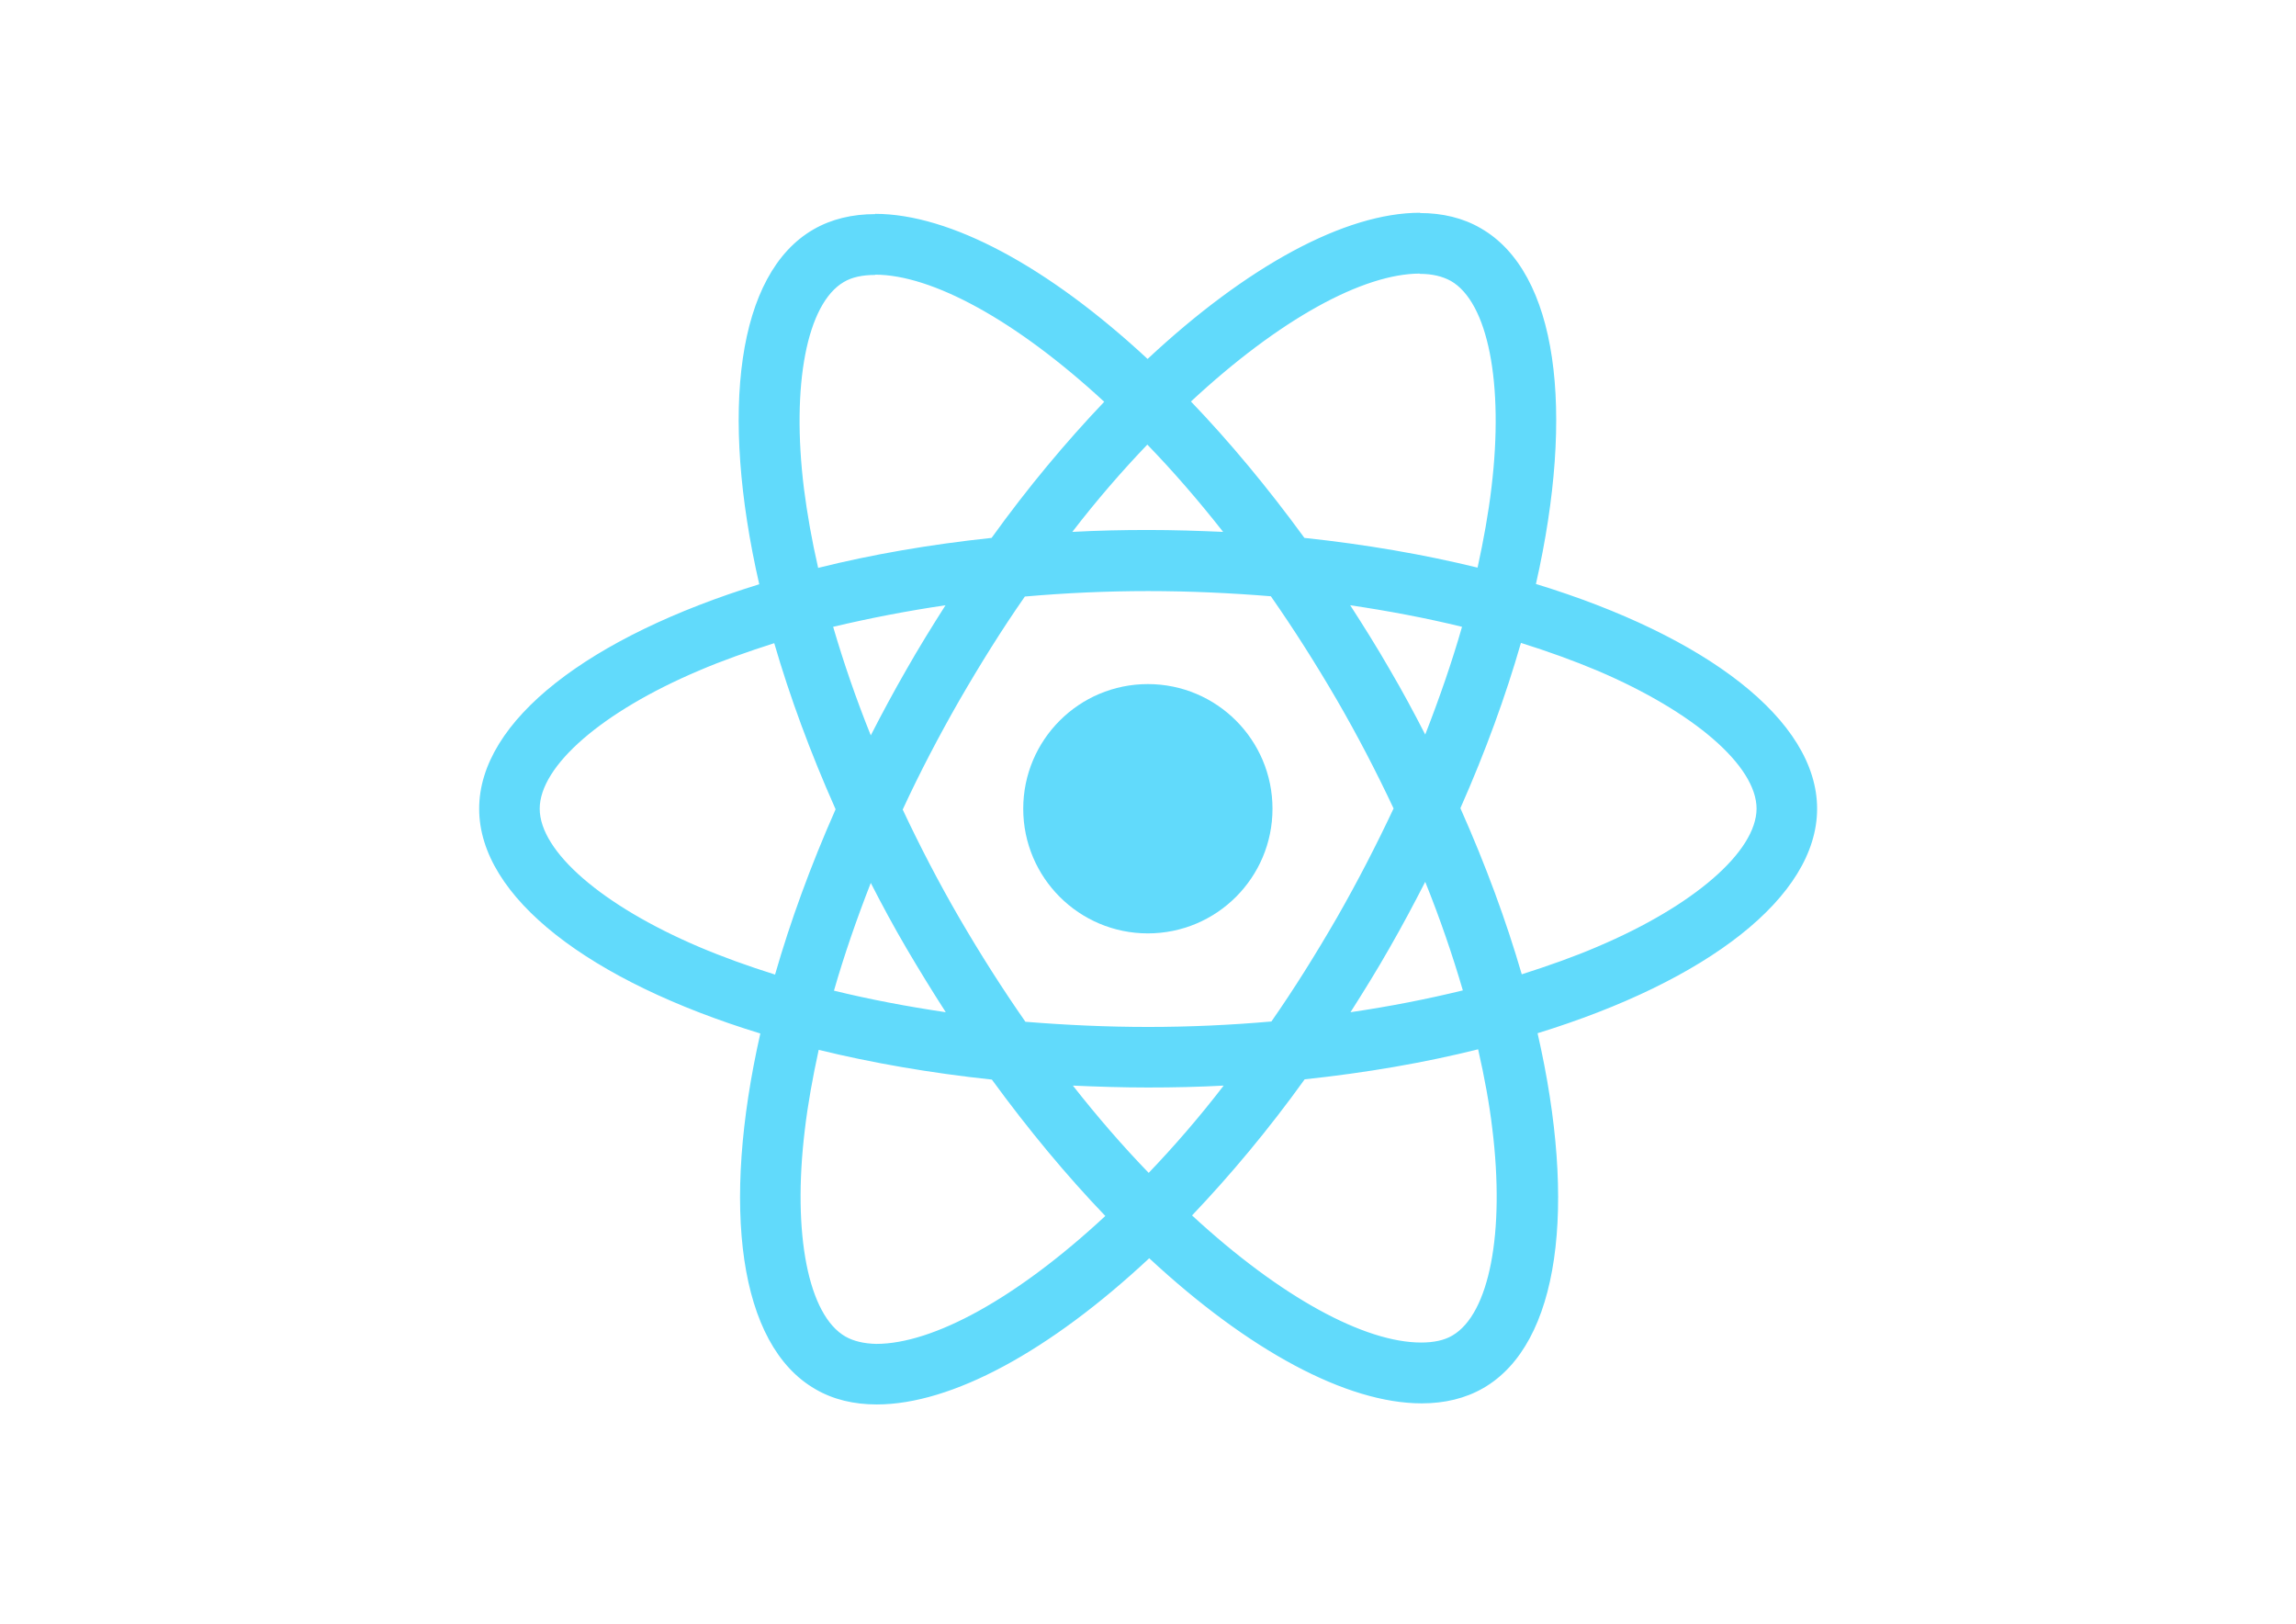
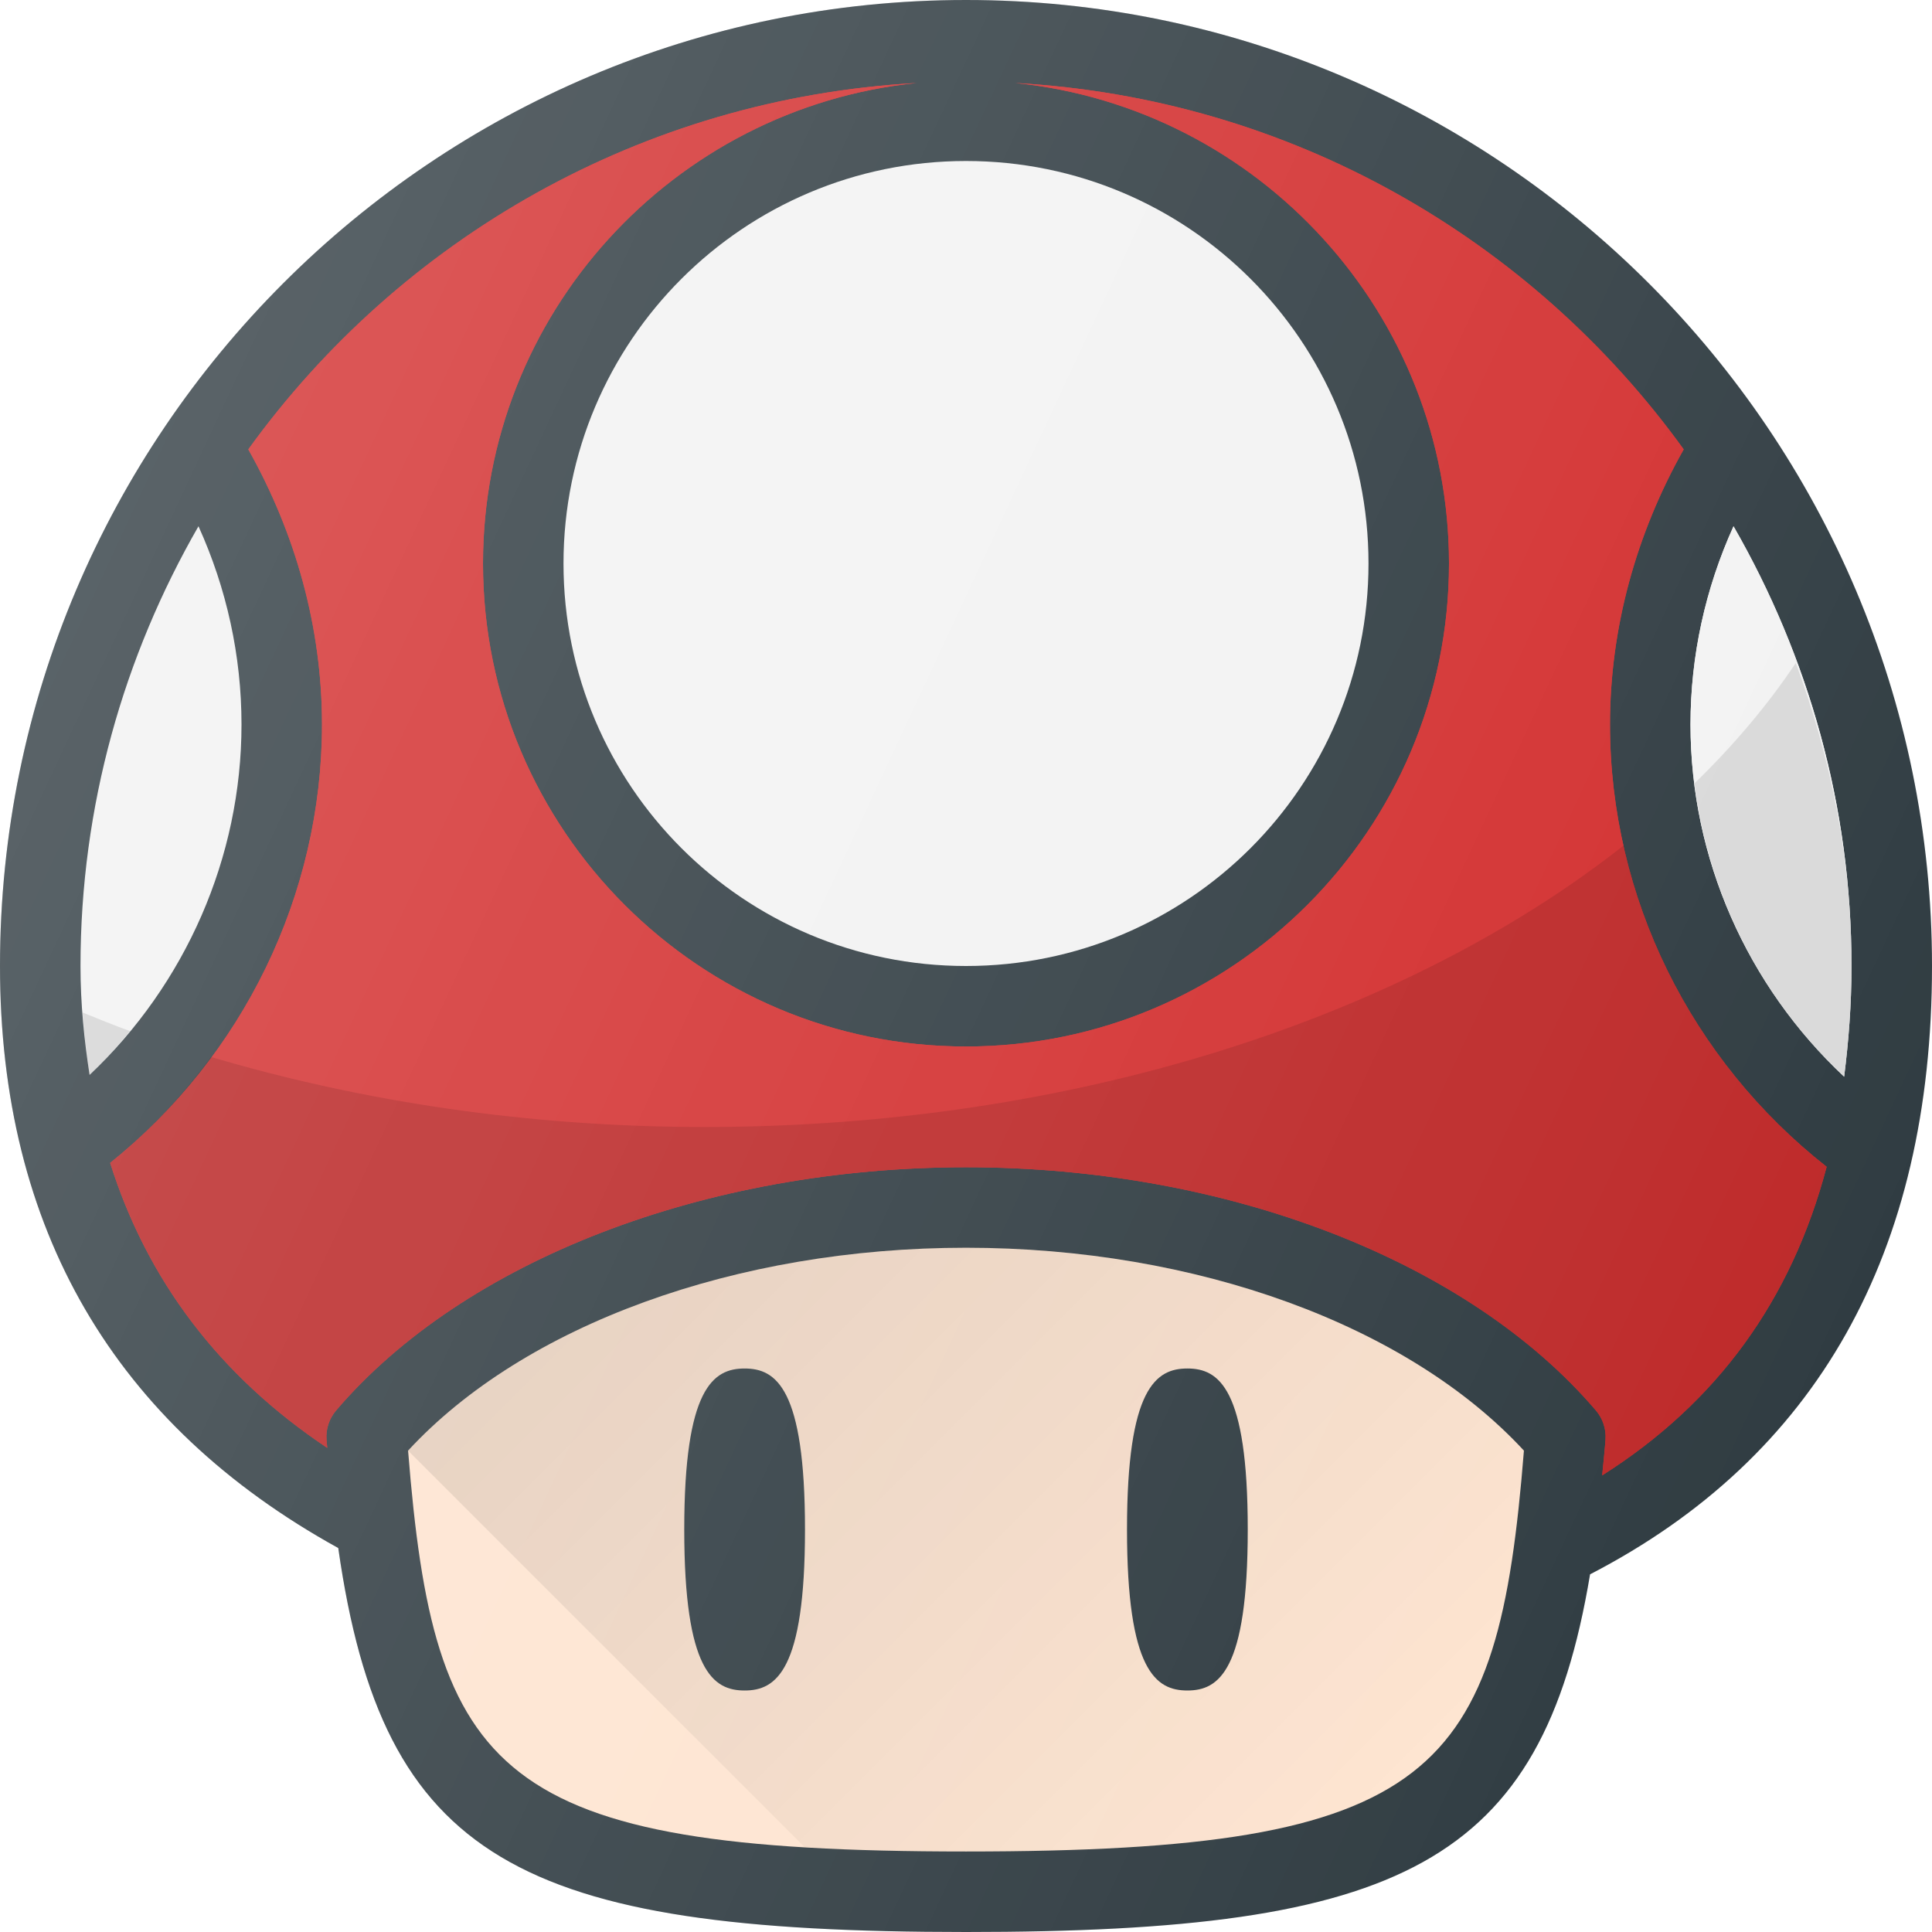
- <svg xmlns="http://www.w3.org/2000/svg" viewBox="0 0 841.9 595.3">
-   <g fill="#61DAFB">
-     <path d="M666.3 296.5c0-32.5-40.7-63.3-103.1-82.4 14.4-63.6 8-114.2-20.2-130.4-6.5-3.8-14.1-5.6-22.4-5.6v22.3c4.6 0 8.3.9 11.4 2.6 13.6 7.8 19.5 37.5 14.9 75.7-1.1 9.4-2.9 19.3-5.1 29.4-19.6-4.8-41-8.5-63.5-10.9-13.5-18.5-27.5-35.3-41.6-50 32.6-30.3 63.2-46.9 84-46.9V78c-27.5 0-63.5 19.6-99.9 53.6-36.4-33.8-72.4-53.2-99.9-53.2v22.3c20.7 0 51.4 16.5 84 46.6-14 14.7-28 31.4-41.3 49.9-22.6 2.4-44 6.1-63.6 11-2.3-10-4-19.7-5.2-29-4.7-38.2 1.1-67.9 14.6-75.8 3-1.8 6.9-2.6 11.5-2.6V78.5c-8.4 0-16 1.8-22.6 5.6-28.1 16.2-34.4 66.7-19.9 130.1-62.2 19.2-102.7 49.9-102.7 82.3 0 32.5 40.7 63.3 103.1 82.4-14.4 63.6-8 114.2 20.2 130.4 6.5 3.8 14.1 5.6 22.5 5.6 27.5 0 63.5-19.6 99.9-53.6 36.4 33.8 72.4 53.2 99.9 53.2 8.4 0 16-1.8 22.6-5.6 28.1-16.2 34.4-66.7 19.9-130.1 62-19.1 102.5-49.9 102.5-82.3zm-130.2-66.7c-3.7 12.9-8.3 26.2-13.5 39.5-4.1-8-8.4-16-13.1-24-4.6-8-9.5-15.8-14.4-23.4 14.2 2.1 27.9 4.7 41 7.9zm-45.8 106.5c-7.8 13.5-15.8 26.3-24.1 38.2-14.9 1.3-30 2-45.2 2-15.1 0-30.2-.7-45-1.9-8.3-11.9-16.4-24.6-24.2-38-7.6-13.1-14.5-26.4-20.8-39.8 6.2-13.4 13.2-26.8 20.7-39.9 7.8-13.5 15.8-26.3 24.1-38.2 14.9-1.3 30-2 45.2-2 15.1 0 30.2.7 45 1.9 8.3 11.9 16.4 24.6 24.2 38 7.6 13.1 14.5 26.4 20.8 39.8-6.3 13.4-13.2 26.8-20.7 39.9zm32.3-13c5.4 13.4 10 26.8 13.8 39.8-13.1 3.2-26.9 5.9-41.2 8 4.9-7.7 9.8-15.6 14.4-23.7 4.6-8 8.9-16.1 13-24.1zM421.2 430c-9.3-9.6-18.6-20.3-27.8-32 9 .4 18.2.7 27.5.7 9.4 0 18.7-.2 27.8-.7-9 11.7-18.3 22.4-27.5 32zm-74.4-58.9c-14.2-2.1-27.9-4.7-41-7.9 3.7-12.9 8.3-26.2 13.5-39.5 4.1 8 8.4 16 13.1 24 4.7 8 9.5 15.8 14.4 23.4zM420.7 163c9.3 9.6 18.6 20.3 27.8 32-9-.4-18.2-.7-27.5-.7-9.4 0-18.7.2-27.8.7 9-11.7 18.3-22.4 27.5-32zm-74 58.9c-4.9 7.7-9.8 15.6-14.4 23.7-4.6 8-8.9 16-13 24-5.4-13.4-10-26.8-13.8-39.8 13.1-3.1 26.9-5.8 41.2-7.9zm-90.5 125.2c-35.4-15.1-58.3-34.9-58.3-50.6 0-15.7 22.9-35.6 58.3-50.6 8.6-3.7 18-7 27.7-10.1 5.7 19.6 13.2 40 22.5 60.9-9.2 20.8-16.6 41.1-22.2 60.6-9.9-3.1-19.3-6.5-28-10.2zM310 490c-13.6-7.8-19.5-37.5-14.9-75.7 1.1-9.4 2.9-19.3 5.1-29.4 19.6 4.8 41 8.5 63.5 10.9 13.5 18.5 27.5 35.3 41.6 50-32.6 30.3-63.2 46.9-84 46.9-4.5-.1-8.3-1-11.3-2.7zm237.2-76.2c4.7 38.2-1.1 67.9-14.6 75.8-3 1.8-6.9 2.6-11.5 2.6-20.7 0-51.4-16.5-84-46.6 14-14.7 28-31.4 41.3-49.9 22.6-2.4 44-6.1 63.6-11 2.3 10.1 4.1 19.8 5.2 29.1zm38.5-66.7c-8.6 3.7-18 7-27.7 10.1-5.7-19.6-13.2-40-22.5-60.9 9.2-20.8 16.6-41.1 22.2-60.6 9.9 3.1 19.3 6.5 28.1 10.2 35.4 15.1 58.3 34.9 58.3 50.6-.1 15.7-23 35.6-58.4 50.6zM320.8 78.4z" />
-     <circle cx="420.9" cy="296.5" r="45.7" />
-     <path d="M520.5 78.1z" />
+ <svg xmlns="http://www.w3.org/2000/svg" version="1.1" id="Capa_1" x="0px" y="0px" viewBox="0 0 512 512" style="enable-background:new 0 0 512 512;" xml:space="preserve">
+   <path style="fill:#303C42;" d="M512,256C512,114.844,397.167,0,256,0S0,114.844,0,256c0,69.727,30.309,121.482,89.641,154.245  C101.427,492.888,137.385,512,256,512c115.302,0,152.566-17.882,165.385-94.788C481.357,386.198,512,332.13,512,256z" />
+   <path id="SVGCleanerId_0" style="fill:#F2F2F2;" d="M488.715,285.333C463.018,261.271,448,227.522,448,192  c0-18.168,3.918-36.04,11.402-52.533c19.776,34.38,31.264,74.103,31.264,116.533C490.667,266.32,489.895,275.995,488.715,285.333z" />
+   <g>
+     <circle style="fill:#F2F2F2;" cx="256" cy="149.333" r="106.667" />
+     <path style="fill:#F2F2F2;" d="M52.598,139.467C60.082,155.96,64,173.832,64,192c0,35.251-14.844,68.836-40.258,92.868   c-1.428-9.247-2.409-18.764-2.409-28.868C21.333,213.57,32.822,173.848,52.598,139.467z" />
  </g>
+   <path style="fill:#FEE4D0;" d="M256,490.667c-124.896,0-140.979-20.281-147.854-106.24c30.708-33.25,86.833-53.76,147.854-53.76  s117.146,20.51,147.854,53.76C396.979,470.385,380.896,490.667,256,490.667z" />
+   <path id="SVGCleanerId_1" style="fill:#D32F2F;" d="M424.6,390.984c0.292-3.152,0.632-6.142,0.879-9.453  c0.208-2.802-0.708-5.573-2.521-7.719c-33.938-39.771-97.917-64.479-166.958-64.479s-133.021,24.708-166.958,64.479  c-1.813,2.146-2.729,4.917-2.521,7.719c0.057,0.76,0.143,1.418,0.202,2.169c-28.641-19.128-47.729-44.467-57.525-75.514  C64.376,279.922,85.333,237.188,85.333,192c0-25.608-6.943-50.56-19.53-72.911c40.25-55.755,104.251-93.048,177.122-97.092  C178.461,28.566,128,83.163,128,149.333c0,70.583,57.417,128,128,128s128-57.417,128-128c0-66.171-50.461-120.767-114.926-127.337  c72.871,4.044,136.872,41.337,177.122,97.092c-12.587,22.352-19.53,47.303-19.53,72.911c0,45.802,21.447,88.967,57.414,117.219  C474.721,344.57,455.074,371.674,424.6,390.984z" />
+   <g>
+     <path id="SVGCleanerId_0_1_" style="fill:#F2F2F2;" d="M488.715,285.333C463.018,261.271,448,227.522,448,192   c0-18.168,3.918-36.04,11.402-52.533c19.776,34.38,31.264,74.103,31.264,116.533C490.667,266.32,489.895,275.995,488.715,285.333z" />
+   </g>
+   <g>
+     <path id="SVGCleanerId_1_1_" style="fill:#D32F2F;" d="M424.6,390.984c0.292-3.152,0.632-6.142,0.879-9.453   c0.208-2.802-0.708-5.573-2.521-7.719c-33.938-39.771-97.917-64.479-166.958-64.479s-133.021,24.708-166.958,64.479   c-1.813,2.146-2.729,4.917-2.521,7.719c0.057,0.76,0.143,1.418,0.202,2.169c-28.641-19.128-47.729-44.467-57.525-75.514   C64.376,279.922,85.333,237.188,85.333,192c0-25.608-6.943-50.56-19.53-72.911c40.25-55.755,104.251-93.048,177.122-97.092   C178.461,28.566,128,83.163,128,149.333c0,70.583,57.417,128,128,128s128-57.417,128-128c0-66.171-50.461-120.767-114.926-127.337   c72.871,4.044,136.872,41.337,177.122,97.092c-12.587,22.352-19.53,47.303-19.53,72.911c0,45.802,21.447,88.967,57.414,117.219   C474.721,344.57,455.074,371.674,424.6,390.984z" />
+   </g>
+   <linearGradient id="SVGID_1_" gradientUnits="userSpaceOnUse" x1="-38.17" y1="631.934" x2="-29.916" y2="623.68" gradientTransform="matrix(21.3333 0 0 -21.3333 996.3334 13791.667)">
+     <stop offset="0" style="stop-color:#000000;stop-opacity:0.1" />
+     <stop offset="1" style="stop-color:#000000;stop-opacity:0" />
+   </linearGradient>
+   <path style="fill:url(#SVGID_1_);" d="M256,490.667c124.896,0,140.979-20.281,147.854-106.24  c-30.708-33.25-86.833-53.76-147.854-53.76s-117.146,20.51-147.854,53.76l105.138,105.138  C225.9,490.323,240.036,490.667,256,490.667z" />
+   <g>
+     <path style="fill:#303C42;" d="M197.333,362.667c-8.313,0-16,5.167-16,42.667s7.688,42.667,16,42.667s16-5.167,16-42.667   S205.646,362.667,197.333,362.667z" />
+     <path style="fill:#303C42;" d="M314.667,448c8.313,0,16-5.167,16-42.667s-7.688-42.667-16-42.667s-16,5.167-16,42.667   S306.354,448,314.667,448z" />
+   </g>
+   <linearGradient id="SVGID_2_" gradientUnits="userSpaceOnUse" x1="-45.683" y1="639.332" x2="-24.059" y2="629.249" gradientTransform="matrix(21.3333 0 0 -21.3333 996.3334 13791.667)">
+     <stop offset="0" style="stop-color:#FFFFFF;stop-opacity:0.2" />
+     <stop offset="1" style="stop-color:#FFFFFF;stop-opacity:0" />
+   </linearGradient>
+   <path style="fill:url(#SVGID_2_);" d="M512,256C512,114.844,397.167,0,256,0S0,114.844,0,256  c0,69.727,30.309,121.482,89.641,154.245C101.427,492.888,137.385,512,256,512c115.302,0,152.566-17.882,165.385-94.788  C481.357,386.198,512,332.13,512,256z" />
+   <path style="opacity:0.1;enable-background:new    ;" d="M23.742,284.868c3.85-3.642,7.37-7.566,10.72-11.618  c-4.297-1.536-8.4-3.263-12.57-4.923C22.314,273.957,22.91,279.483,23.742,284.868z" />
+   <path style="opacity:0.1;enable-background:new    ;" d="M449.07,207.586c3.703,29.678,17.746,57.241,39.645,77.747  c1.18-9.339,1.952-19.013,1.952-29.333c0-28.292-5.501-55.197-14.768-80.301C468.435,186.889,459.408,197.536,449.07,207.586z" />
+   <path style="opacity:0.1;enable-background:new    ;" d="M55.904,280.103c-7.65,10.348-16.496,19.88-26.706,28.083  c9.796,31.047,28.884,56.387,57.525,75.514c-0.059-0.751-0.145-1.409-0.202-2.169c-0.208-2.802,0.708-5.573,2.521-7.719  c33.938-39.771,97.917-64.479,166.958-64.479s133.021,24.708,166.958,64.479c1.813,2.146,2.729,4.917,2.521,7.719  c-0.247,3.311-0.587,6.301-0.879,9.453c30.474-19.31,50.121-46.414,59.48-81.766c-27.411-21.531-46.306-51.745-53.784-85.165  c-57.753,45.495-145.493,74.613-243.63,74.613C139.979,298.667,95.789,291.905,55.904,280.103z" />
+   <g>
+ </g>
+   <g>
+ </g>
+   <g>
+ </g>
+   <g>
+ </g>
+   <g>
+ </g>
+   <g>
+ </g>
+   <g>
+ </g>
+   <g>
+ </g>
+   <g>
+ </g>
+   <g>
+ </g>
+   <g>
+ </g>
+   <g>
+ </g>
+   <g>
+ </g>
+   <g>
+ </g>
+   <g>
+ </g>
</svg>
